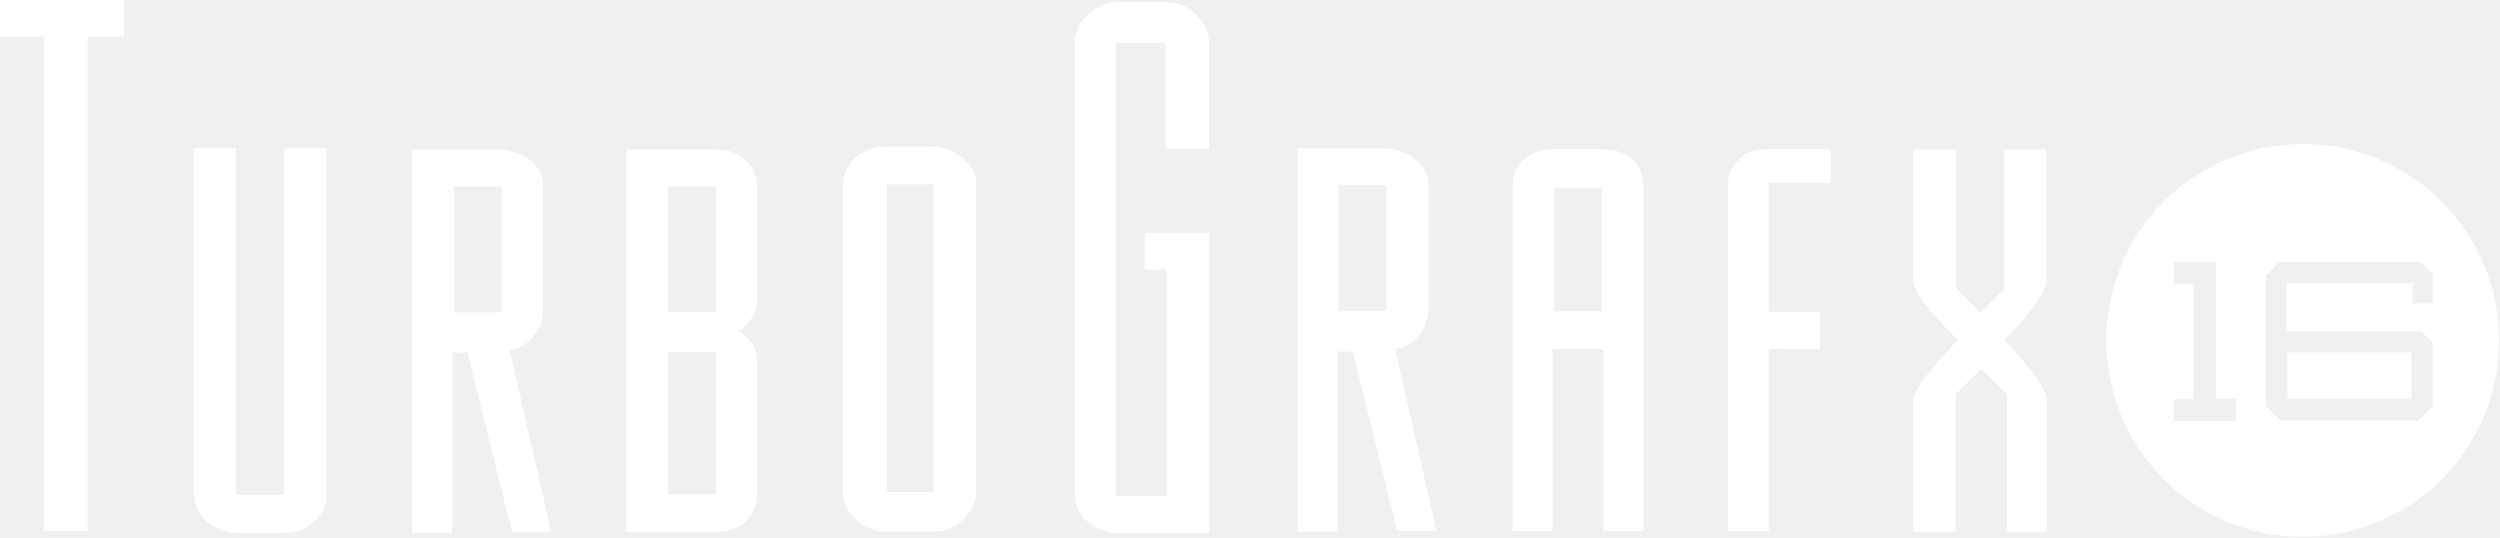
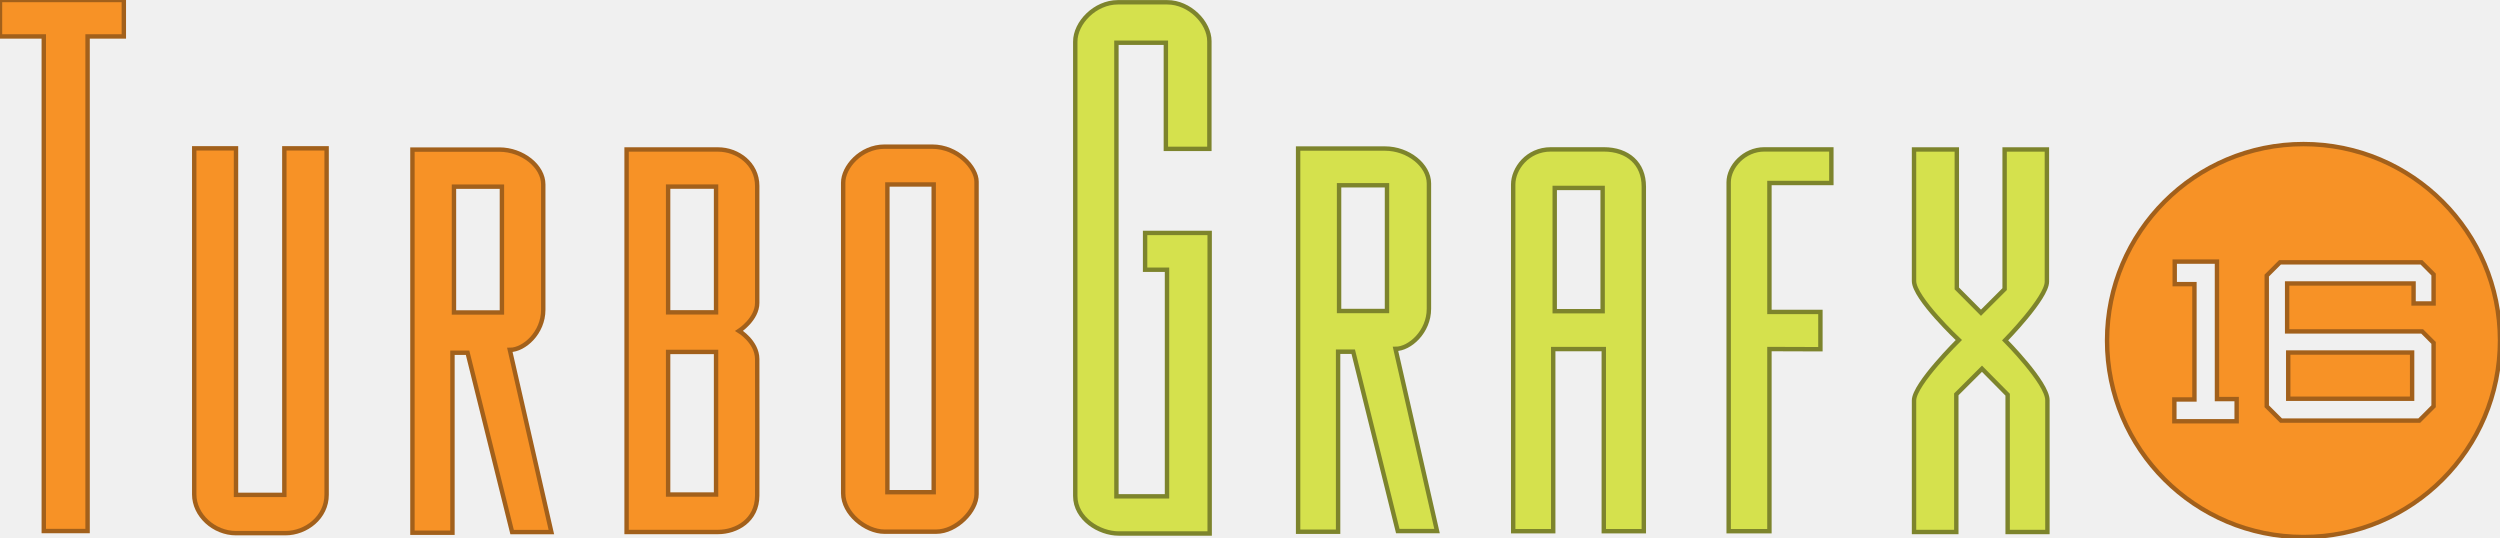
- <svg xmlns="http://www.w3.org/2000/svg" width="100%" height="100%" viewBox="0 0 2363 508" version="1.1" xml:space="preserve" style="fill-rule:evenodd;clip-rule:evenodd;stroke-linejoin:round;stroke-miterlimit:2;">
+ <svg xmlns="http://www.w3.org/2000/svg" id="Ebene_1" x="0px" y="0px" width="566.926px" height="121.783px" viewBox="0 0 566.926 121.783">
  <g>
-     <path d="M0,0l117.004,0l0,34.433l-34.246,0l0,467.338l-41.387,0l0,-467.338l-41.371,0l0,-34.433Z" style="fill:#fff;fill-rule:nonzero;" />
-     <path d="M222.996,467.567l45.671,0l0,-327.425l39.946,0l0,327.425c0,21.191 -19.259,36.2 -39,36.2l-46.617,0c-20.863,0 -39.475,-16.975 -39.475,-36.629l0,-326.996l39.475,0l0,327.425Z" style="fill:#fff;fill-rule:nonzero;" />
-     <path d="M1081.97,220.113l61.008,0l0,283.975l-85.966,0c-18.384,0 -41.025,-14.071 -41.025,-35.417l0,-429.267c0,-18.033 18.895,-37.237 40.121,-37.237l46.912,0c20.808,0 39.687,19.029 39.687,36.816l0,101.696l-41.116,0l0,-100.279l-46.721,0l0,428.592l47.8,0l0,-214.125l-20.7,0l0,-34.755Z" style="fill:#fff;fill-rule:nonzero;" />
-     <path d="M1671.9,329.804l0,172.129l-38.517,0l0,-329.662c0,-14.892 14.804,-31.117 33.529,-31.117l63.5,0l0,31.775l-58.512,0l0,121.8l48.171,0l0,35.238l-48.171,-0.163Z" style="fill:#fff;fill-rule:nonzero;" />
-     <path d="M1808.52,141.246l40.429,0l0,131.3l22.829,22.954l22.346,-22.317l0,-131.937l39.942,0l0,124.925c0,15.254 -39.459,55.441 -39.459,55.441c0,0 39.942,40.167 39.942,56.446l0,124.6l-37.571,0l0,-129.725l-24.258,-24.529l-24.254,24.208l0,130.055l-39.946,0l0,-124.309c0,-15.283 42.312,-57.062 42.312,-57.062c0,0 -42.312,-39.738 -42.312,-55.754l0,-124.296Z" style="fill:#fff;fill-rule:nonzero;" />
-     <path d="M481.733,330.621c13.555,0 31.575,-16.2 31.575,-37.883l0,-118.488c0,-17.05 -19.445,-32.925 -41.562,-32.925l-82.046,0l0,362.058l37.817,0l0,-170.104l14.271,0l42.087,169.463l37.1,0l-39.242,-172.121Zm-7.483,-35.4l-45.308,0l0,-118.817l45.308,0l0,118.817Z" style="fill:#fff;fill-rule:nonzero;" />
-     <path d="M1318.57,329.675c13.558,0 31.587,-16.229 31.587,-37.9l0,-118.483c0,-17.046 -19.458,-32.938 -41.562,-32.938l-82.042,0l0,362.084l37.788,0l0,-170.125l14.283,0l42.1,169.454l37.087,0l-39.241,-172.092Zm-8.034,-35.808l-45.279,0l0,-118.809l45.28,0l0,118.809Z" style="fill:#fff;fill-rule:nonzero;" />
-     <path d="M715.467,339.154c-0.175,-16.225 -17.113,-26.487 -17.113,-26.487c0,0 17.113,-11.075 17.113,-26.475l0,-110.525c0,-20.863 -18.367,-34.434 -37.088,-34.434l-86.329,0l0,361.434l86.329,0c17.479,0 37.088,-10.921 37.088,-34.425c0,0 0.191,-112.879 0,-129.088Zm-38.88,128.096l-45.295,0l0,-134.717l45.295,0l0,134.717Zm0,-172.117l-45.295,0l0,-118.808l45.295,0l0,118.808Z" style="fill:#fff;fill-rule:nonzero;" />
-     <path d="M880.8,138.563l-44.946,0c-22.654,0 -39.15,19.366 -39.15,34.095l0,293.534c0,18.971 21.134,36.175 38.975,36.175l48.867,0c19.083,0 38.167,-19.704 38.167,-35.417l0,-295.288c0,-13.233 -18.021,-33.1 -41.913,-33.1Zm1.425,326.496l-43.758,0l0,-290.741l43.758,0l0,290.741Z" style="fill:#fff;fill-rule:nonzero;" />
-     <path d="M1515.38,141.15l-49.912,0c-22.484,0 -35.679,18.529 -35.679,33.1l0,327.683l37.808,0l0,-172.129l47.792,0l0,172.129l37.812,0l0,-325.704c-0.004,-21.616 -14.962,-35.079 -37.821,-35.079Zm-1.079,152.917l-45.275,0l0,-116.5l45.275,0l0,116.5Z" style="fill:#fff;fill-rule:nonzero;" />
+     <polygon fill="#F79226" points="0,0 28.081,0 28.081,8.264 19.862,8.264 19.862,120.425 9.929,120.425 9.929,8.264 0,8.264 &#09;" style="stroke: rgb(162, 96, 27);" />
+     <path fill="#F79226" d="M53.519,112.216H64.48V33.634h9.587v78.582c0,5.085-4.622,8.688-9.36,8.688H53.519   c-5.007,0-9.474-4.075-9.474-8.791V33.634h9.474V112.216z" style="stroke: rgb(162, 96, 27);" />
+     <path fill="#D5E14D" d="M259.674,52.827h14.642v68.155h-20.632c-4.412,0-9.846-3.377-9.846-8.5V9.457   c0-4.328,4.535-8.937,9.629-8.937h11.259c4.994,0,9.525,4.567,9.525,8.836v24.407h-9.868V9.696H253.17v102.862h11.472V61.168   h-4.968V52.827z" style="stroke: rgb(125, 132, 44);" />
+     <path fill="#D5E14D" d="M401.255,79.154v41.31h-9.244V41.345c0-3.574,3.552-7.468,8.047-7.468h15.24v7.626h-14.043v29.232h11.56   v8.458L401.255,79.154z" style="stroke: rgb(125, 132, 44);" />
+     <path fill="#D5E14D" d="M434.045,33.899h9.703v31.512l5.479,5.509l5.363-5.356V33.899h9.586v29.982   c0,3.661-9.47,13.306-9.47,13.306s9.586,9.639,9.586,13.546v29.905h-9.017V89.504l-5.822-5.887l-5.821,5.81v31.212h-9.587V90.805   c0-3.668,10.155-13.694,10.155-13.694s-10.155-9.538-10.155-13.381V33.899z" style="stroke: rgb(125, 132, 44);" />
+     <path fill="#F79226" d="M115.616,79.349c3.253,0,7.578-3.888,7.578-9.092V41.82c0-4.092-4.667-7.902-9.975-7.902H93.528v86.894   h9.076V79.988h3.425l10.101,40.67h8.904L115.616,79.349z M113.82,70.852h-10.874V42.337h10.874V70.852z" style="stroke: rgb(162, 96, 27);" />
+     <path fill="#D5E14D" d="M316.457,79.122c3.254,0,7.581-3.895,7.581-9.095V41.59c0-4.091-4.67-7.905-9.975-7.905h-19.69v86.9h9.069   v-40.83h3.428l10.104,40.669h8.901L316.457,79.122z M314.529,70.528h-10.867V42.014h10.867V70.528z" style="stroke: rgb(125, 132, 44);" />
+     <path fill="#F79226" d="M171.712,81.398c-0.042-3.894-4.107-6.358-4.107-6.358s4.107-2.658,4.107-6.353V42.16   c0-5.007-4.408-8.264-8.901-8.264h-20.719v86.743h20.719c4.195,0,8.901-2.62,8.901-8.261   C171.712,112.378,171.758,85.287,171.712,81.398z M162.381,112.139H151.51V79.808h10.871V112.139z M162.381,70.832H151.51V42.318   h10.871V70.832z" style="stroke: rgb(162, 96, 27);" />
+     <path fill="#F79226" d="M211.392,33.255h-5.479h-5.308c-5.437,0-9.396,4.648-9.396,8.183v70.447c0,4.554,5.072,8.682,9.354,8.682   h11.728c4.58,0,9.16-4.729,9.16-8.5V41.199C221.451,38.023,217.126,33.255,211.392,33.255z M211.734,111.614h-10.502V41.836h10.502   V111.614z" style="stroke: rgb(162, 96, 27);" />
+     <path fill="#D5E14D" d="M363.691,33.876h-11.979c-5.396,0-8.564,4.447-8.564,7.944v78.644h9.075v-41.31h11.469v41.31h9.076V42.295   C372.767,37.107,369.177,33.876,363.691,33.876z M363.432,70.576h-10.867v-27.96h10.867V70.576z" style="stroke: rgb(125, 132, 44);" />
    <g>
      <g>
-         <rect x="2162.09" y="333.092" width="117.058" height="43.663" style="fill:#fff;" />
-         <path d="M2176.54,136.138c-102.529,0 -185.629,83.108 -185.629,185.637c0,102.529 83.091,185.658 185.629,185.658c102.521,0 185.654,-83.12 185.654,-185.658c-0.004,-102.525 -83.129,-185.637 -185.654,-185.637Zm-63.179,261.916l-58.867,0l0,-20.621l18.975,0l0,-108.941l-18.625,0l0,-21.304l39.917,0l0,129.895l18.6,0l0,20.971Zm186.083,-111.291l-18.921,0l0,-18.946l-119.458,0l0,45.329l127.571,0l10.808,10.842l0,59.891l-13.529,13.529l-130.588,0l-13.533,-13.529l0,-123.5l12.533,-12.521l133.634,0l11.483,11.496l0,27.409Z" style="fill:#fff;fill-rule:nonzero;" />
+         <rect x="518.902" y="79.943" fill="#F79226" width="28.094" height="10.479" style="stroke: rgb(162, 96, 27);" />
+         <path fill="#F79226" d="M522.37,32.673c-24.607,0-44.551,19.946-44.551,44.553c0,24.607,19.943,44.557,44.551,44.557     c24.606,0,44.557-19.949,44.557-44.557C566.926,52.62,546.976,32.673,522.37,32.673z M507.207,95.533h-14.128v-4.949h4.554     V64.438h-4.47v-5.113h9.58V90.5h4.464V95.533z M551.867,68.824h-4.541v-4.548h-28.67v10.88h30.617l2.594,2.601v14.374     l-3.247,3.247h-31.341l-3.248-3.247v-29.64l3.008-3.005h32.072l2.756,2.759V68.824z" style="stroke: rgb(162, 96, 27);" />
      </g>
    </g>
  </g>
</svg>
